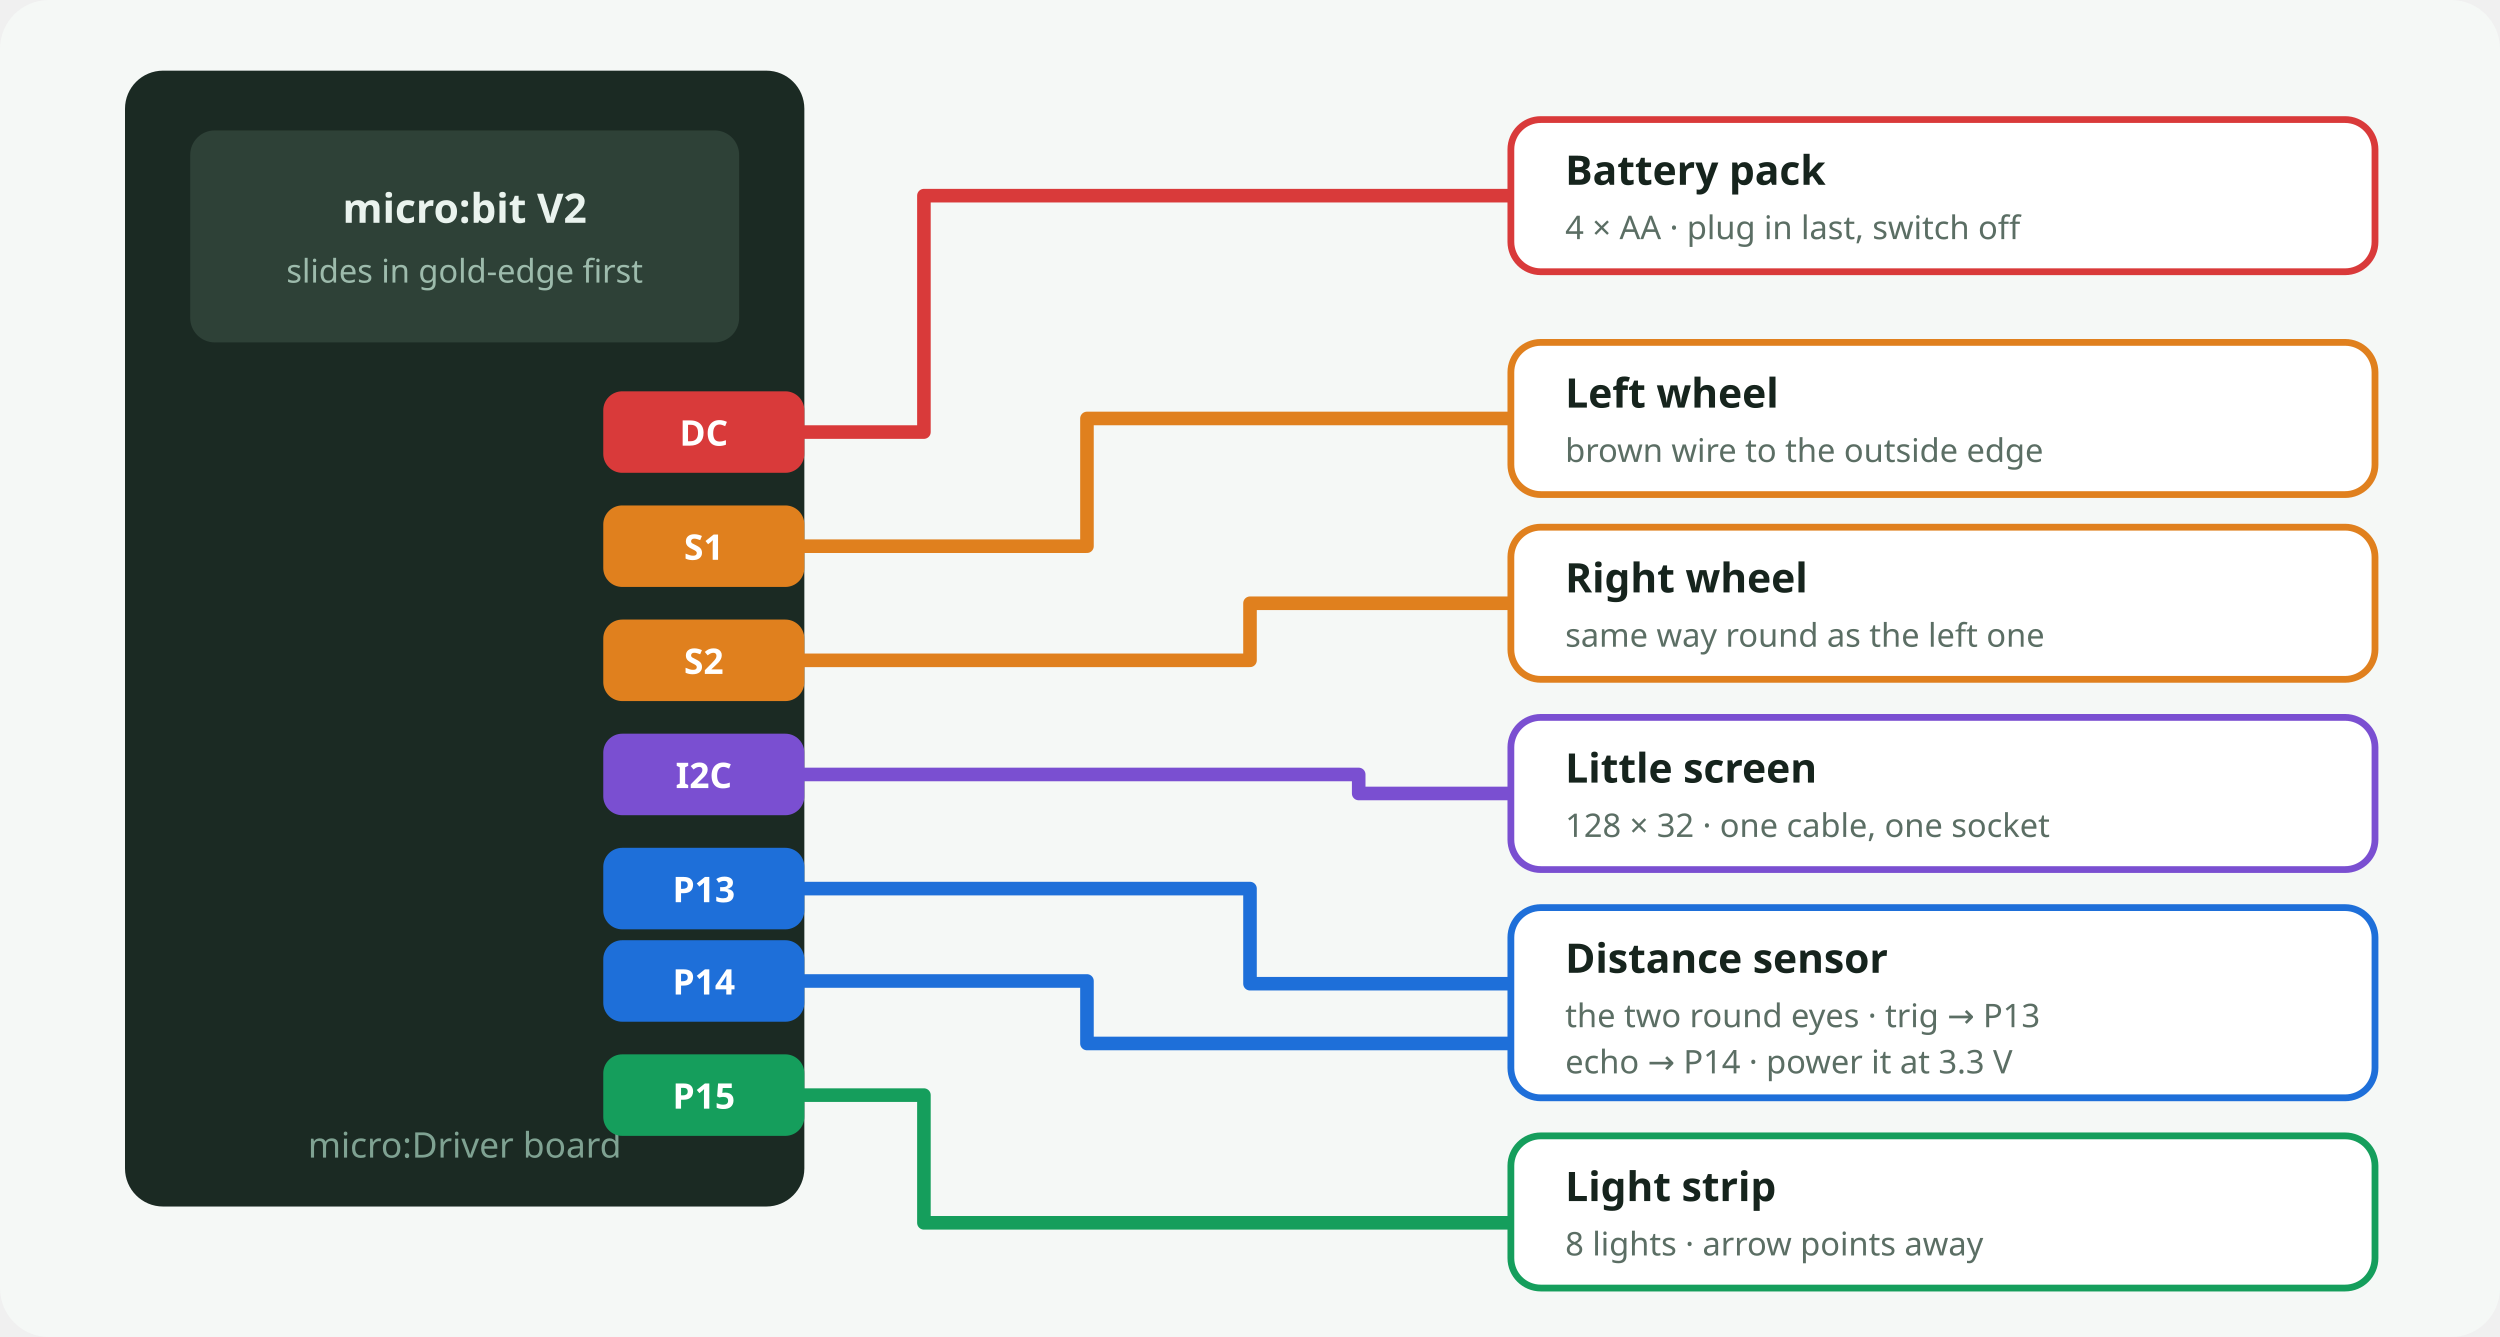
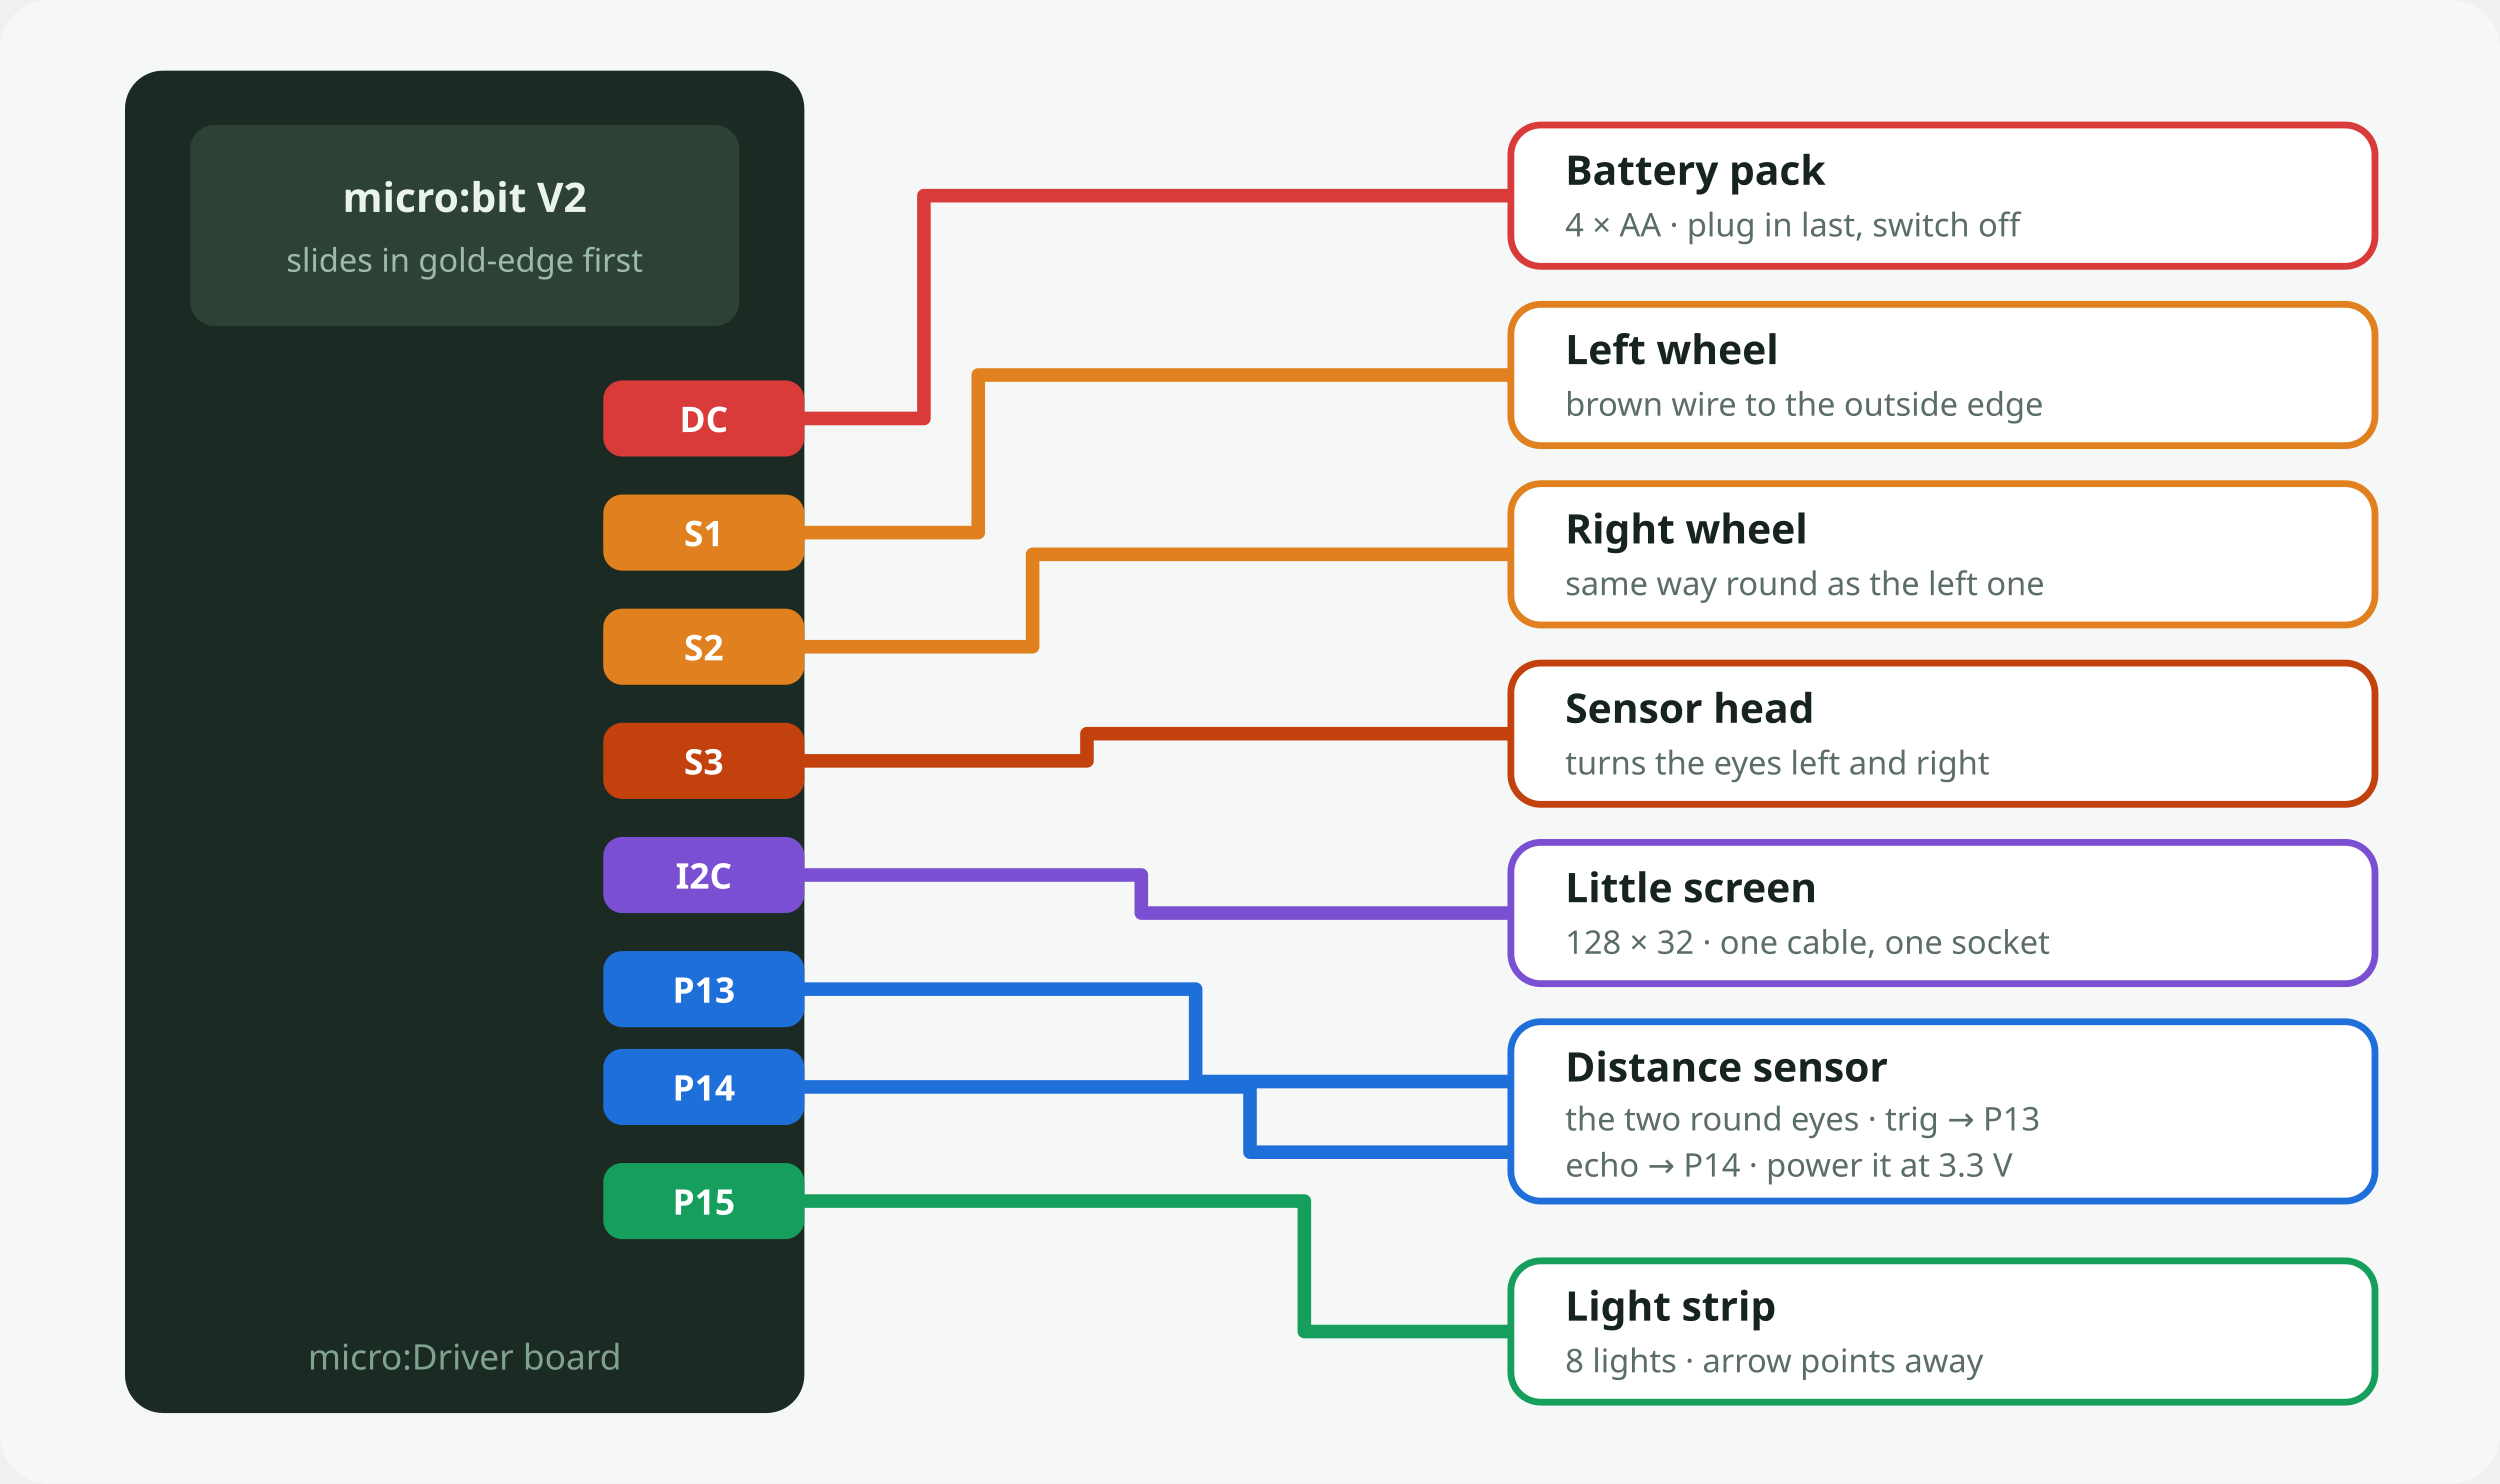
- <svg xmlns="http://www.w3.org/2000/svg" viewBox="0 0 920 492" width="920" height="492" role="img" aria-label="Where every part of the rover plugs in: battery to the DC socket, wheels to S1 and S2, screen to the I2C port, distance sensor to P13 and P14, light strip to P15.">
-   <rect width="920" height="492" rx="18" fill="#F5F8F6" />
-   <g transform="translate(0,-78)">
-     <rect x="46" y="104" width="250" height="418" rx="14" fill="#1B2A23" />
-     <rect x="70" y="126" width="202" height="78" rx="9" fill="#2E4137" />
-     <text x="171" y="160" text-anchor="middle" font-family="Verdana,sans-serif" font-size="15" font-weight="bold" fill="#EAF3EE">micro:bit V2</text>
-     <text x="171" y="182" text-anchor="middle" font-family="Verdana,sans-serif" font-size="12" fill="#9DBBAC">slides in gold-edge first</text>
-     <text x="171" y="504" text-anchor="middle" font-family="Verdana,sans-serif" font-size="13" fill="#7FA292">micro:Driver board</text>
-     <g font-family="Verdana,sans-serif" font-size="13" font-weight="bold" text-anchor="middle">
-       <rect x="222" y="222" width="74" height="30" rx="7" fill="#D93A3A" />
-       <text x="259" y="242" fill="#fff">DC</text>
-       <rect x="222" y="264" width="74" height="30" rx="7" fill="#E0801E" />
-       <text x="259" y="284" fill="#fff">S1</text>
-       <rect x="222" y="306" width="74" height="30" rx="7" fill="#E0801E" />
-       <text x="259" y="326" fill="#fff">S2</text>
-       <rect x="222" y="348" width="74" height="30" rx="7" fill="#7A4FD1" />
-       <text x="259" y="368" fill="#fff">I2C</text>
-       <rect x="222" y="390" width="74" height="30" rx="7" fill="#1E6FD9" />
-       <text x="259" y="410" fill="#fff">P13</text>
-       <rect x="222" y="424" width="74" height="30" rx="7" fill="#1E6FD9" />
-       <text x="259" y="444" fill="#fff">P14</text>
-       <rect x="222" y="466" width="74" height="30" rx="7" fill="#159E5C" />
-       <text x="259" y="486" fill="#fff">P15</text>
+ <svg xmlns="http://www.w3.org/2000/svg" viewBox="0 0 920 546" width="920" height="546" role="img" aria-label="Where every part of the rover plugs in: battery to the DC socket, the two wheels to S1 and S2, the sensor head servo to S3, the screen to the I2C port, the distance sensor to P13 and P14, and the light strip to P15.">
+   <rect width="920" height="546" rx="18" fill="#F5F8F6" />
+   <rect x="46" y="26" width="250" height="494" rx="14" fill="#1B2A23" />
+   <rect x="70" y="46" width="202" height="74" rx="9" fill="#2E4137" />
+   <text x="171" y="78" text-anchor="middle" font-family="Verdana,sans-serif" font-size="15" font-weight="bold" fill="#EAF3EE">micro:bit V2</text>
+   <text x="171" y="100" text-anchor="middle" font-family="Verdana,sans-serif" font-size="12" fill="#9DBBAC">slides in gold-edge first</text>
+   <text x="171" y="504" text-anchor="middle" font-family="Verdana,sans-serif" font-size="13" fill="#7FA292">micro:Driver board</text>
+   <g font-family="Verdana,sans-serif" font-size="13" font-weight="bold" text-anchor="middle">
+     <rect x="222" y="140" width="74" height="28" rx="7" fill="#D93A3A" />
+     <text x="259" y="159" fill="#fff">DC</text>
+     <rect x="222" y="182" width="74" height="28" rx="7" fill="#E0801E" />
+     <text x="259" y="201" fill="#fff">S1</text>
+     <rect x="222" y="224" width="74" height="28" rx="7" fill="#E0801E" />
+     <text x="259" y="243" fill="#fff">S2</text>
+     <rect x="222" y="266" width="74" height="28" rx="7" fill="#C2410C" />
+     <text x="259" y="285" fill="#fff">S3</text>
+     <rect x="222" y="308" width="74" height="28" rx="7" fill="#7A4FD1" />
+     <text x="259" y="327" fill="#fff">I2C</text>
+     <rect x="222" y="350" width="74" height="28" rx="7" fill="#1E6FD9" />
+     <text x="259" y="369" fill="#fff">P13</text>
+     <rect x="222" y="386" width="74" height="28" rx="7" fill="#1E6FD9" />
+     <text x="259" y="405" fill="#fff">P14</text>
+     <rect x="222" y="428" width="74" height="28" rx="7" fill="#159E5C" />
+     <text x="259" y="447" fill="#fff">P15</text>
+   </g>
+   <g fill="none" stroke-width="5" stroke-linecap="round" stroke-linejoin="round">
+     <polyline points="296,154 340,154 340,72  556,72" stroke="#D93A3A" />
+     <polyline points="296,196 360,196 360,138 556,138" stroke="#E0801E" />
+     <polyline points="296,238 380,238 380,204 556,204" stroke="#E0801E" />
+     <polyline points="296,280 400,280 400,270 556,270" stroke="#C2410C" />
+     <polyline points="296,322 420,322 420,336 556,336" stroke="#7A4FD1" />
+     <polyline points="296,364 440,364 440,398 556,398" stroke="#1E6FD9" />
+     <polyline points="296,400 460,400 460,424 556,424" stroke="#1E6FD9" />
+     <polyline points="296,442 480,442 480,490 556,490" stroke="#159E5C" />
+   </g>
+   <g font-family="Verdana,sans-serif">
+     <g>
+       <rect x="556" y="46" width="318" height="52" rx="11" fill="#fff" stroke="#D93A3A" stroke-width="2.5" />
+       <text x="576" y="68" font-size="15" font-weight="bold" fill="#16241D">Battery pack</text>
+       <text x="576" y="87" font-size="12" fill="#5B6E64">4 × AA · plug in last, switch off</text>
    </g>
-     <g fill="none" stroke-width="5" stroke-linecap="round" stroke-linejoin="round">
-       <polyline points="296,237 340,237 340,150 556,150" stroke="#D93A3A" />
-       <polyline points="296,279 400,279 400,232 556,232" stroke="#E0801E" />
-       <polyline points="296,321 460,321 460,300 556,300" stroke="#E0801E" />
-       <polyline points="296,363 500,363 500,370 556,370" stroke="#7A4FD1" />
-       <polyline points="296,405 460,405 460,440 556,440" stroke="#1E6FD9" />
-       <polyline points="296,439 400,439 400,462 556,462" stroke="#1E6FD9" />
-       <polyline points="296,481 340,481 340,528 556,528" stroke="#159E5C" />
+     <g>
+       <rect x="556" y="112" width="318" height="52" rx="11" fill="#fff" stroke="#E0801E" stroke-width="2.5" />
+       <text x="576" y="134" font-size="15" font-weight="bold" fill="#16241D">Left wheel</text>
+       <text x="576" y="153" font-size="12" fill="#5B6E64">brown wire to the outside edge</text>
    </g>
-     <g font-family="Verdana,sans-serif">
-       <g>
-         <rect x="556" y="122" width="318" height="56" rx="11" fill="#fff" stroke="#D93A3A" stroke-width="2.5" />
-         <text x="576" y="146" font-size="15" font-weight="bold" fill="#16241D">Battery pack</text>
-         <text x="576" y="166" font-size="12" fill="#5B6E64">4 × AA · plug in last, switch off</text>
-       </g>
-       <g>
-         <rect x="556" y="204" width="318" height="56" rx="11" fill="#fff" stroke="#E0801E" stroke-width="2.5" />
-         <text x="576" y="228" font-size="15" font-weight="bold" fill="#16241D">Left wheel</text>
-         <text x="576" y="248" font-size="12" fill="#5B6E64">brown wire to the outside edge</text>
-       </g>
-       <g>
-         <rect x="556" y="272" width="318" height="56" rx="11" fill="#fff" stroke="#E0801E" stroke-width="2.5" />
-         <text x="576" y="296" font-size="15" font-weight="bold" fill="#16241D">Right wheel</text>
-         <text x="576" y="316" font-size="12" fill="#5B6E64">same way round as the left one</text>
-       </g>
-       <g>
-         <rect x="556" y="342" width="318" height="56" rx="11" fill="#fff" stroke="#7A4FD1" stroke-width="2.5" />
-         <text x="576" y="366" font-size="15" font-weight="bold" fill="#16241D">Little screen</text>
-         <text x="576" y="386" font-size="12" fill="#5B6E64">128 × 32 · one cable, one socket</text>
-       </g>
-       <g>
-         <rect x="556" y="412" width="318" height="70" rx="11" fill="#fff" stroke="#1E6FD9" stroke-width="2.5" />
-         <text x="576" y="436" font-size="15" font-weight="bold" fill="#16241D">Distance sensor</text>
-         <text x="576" y="456" font-size="12" fill="#5B6E64">the two round eyes · trig → P13</text>
-         <text x="576" y="473" font-size="12" fill="#5B6E64">echo → P14 · power it at 3.3 V</text>
-       </g>
-       <g>
-         <rect x="556" y="496" width="318" height="56" rx="11" fill="#fff" stroke="#159E5C" stroke-width="2.5" />
-         <text x="576" y="520" font-size="15" font-weight="bold" fill="#16241D">Light strip</text>
-         <text x="576" y="540" font-size="12" fill="#5B6E64">8 lights · arrow points away</text>
-       </g>
+     <g>
+       <rect x="556" y="178" width="318" height="52" rx="11" fill="#fff" stroke="#E0801E" stroke-width="2.5" />
+       <text x="576" y="200" font-size="15" font-weight="bold" fill="#16241D">Right wheel</text>
+       <text x="576" y="219" font-size="12" fill="#5B6E64">same way round as the left one</text>
+     </g>
+     <g>
+       <rect x="556" y="244" width="318" height="52" rx="11" fill="#fff" stroke="#C2410C" stroke-width="2.5" />
+       <text x="576" y="266" font-size="15" font-weight="bold" fill="#16241D">Sensor head</text>
+       <text x="576" y="285" font-size="12" fill="#5B6E64">turns the eyes left and right</text>
+     </g>
+     <g>
+       <rect x="556" y="310" width="318" height="52" rx="11" fill="#fff" stroke="#7A4FD1" stroke-width="2.5" />
+       <text x="576" y="332" font-size="15" font-weight="bold" fill="#16241D">Little screen</text>
+       <text x="576" y="351" font-size="12" fill="#5B6E64">128 × 32 · one cable, one socket</text>
+     </g>
+     <g>
+       <rect x="556" y="376" width="318" height="66" rx="11" fill="#fff" stroke="#1E6FD9" stroke-width="2.5" />
+       <text x="576" y="398" font-size="15" font-weight="bold" fill="#16241D">Distance sensor</text>
+       <text x="576" y="416" font-size="12" fill="#5B6E64">the two round eyes · trig → P13</text>
+       <text x="576" y="433" font-size="12" fill="#5B6E64">echo → P14 · power it at 3.3 V</text>
+     </g>
+     <g>
+       <rect x="556" y="464" width="318" height="52" rx="11" fill="#fff" stroke="#159E5C" stroke-width="2.5" />
+       <text x="576" y="486" font-size="15" font-weight="bold" fill="#16241D">Light strip</text>
+       <text x="576" y="505" font-size="12" fill="#5B6E64">8 lights · arrow points away</text>
    </g>
  </g>
</svg>
